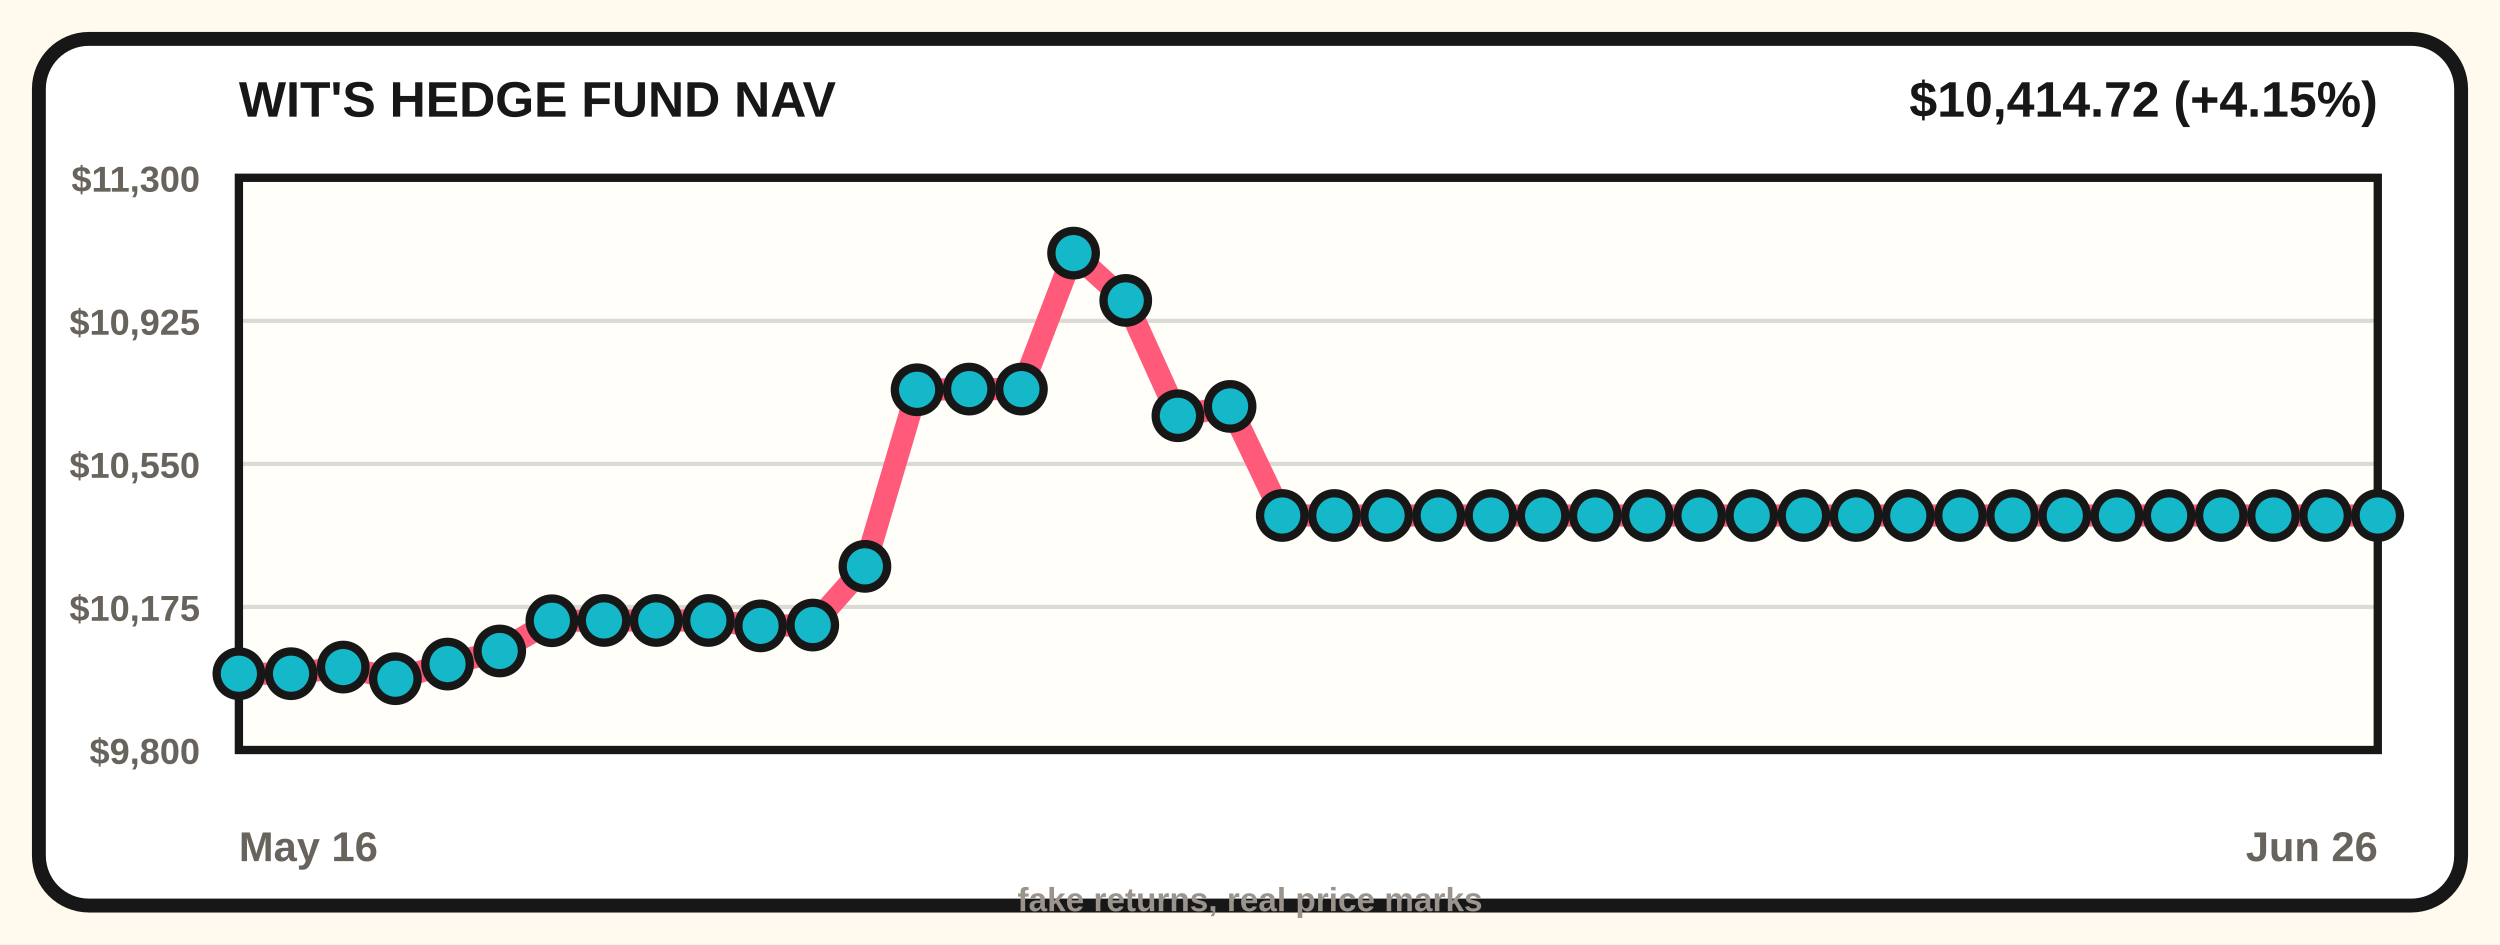
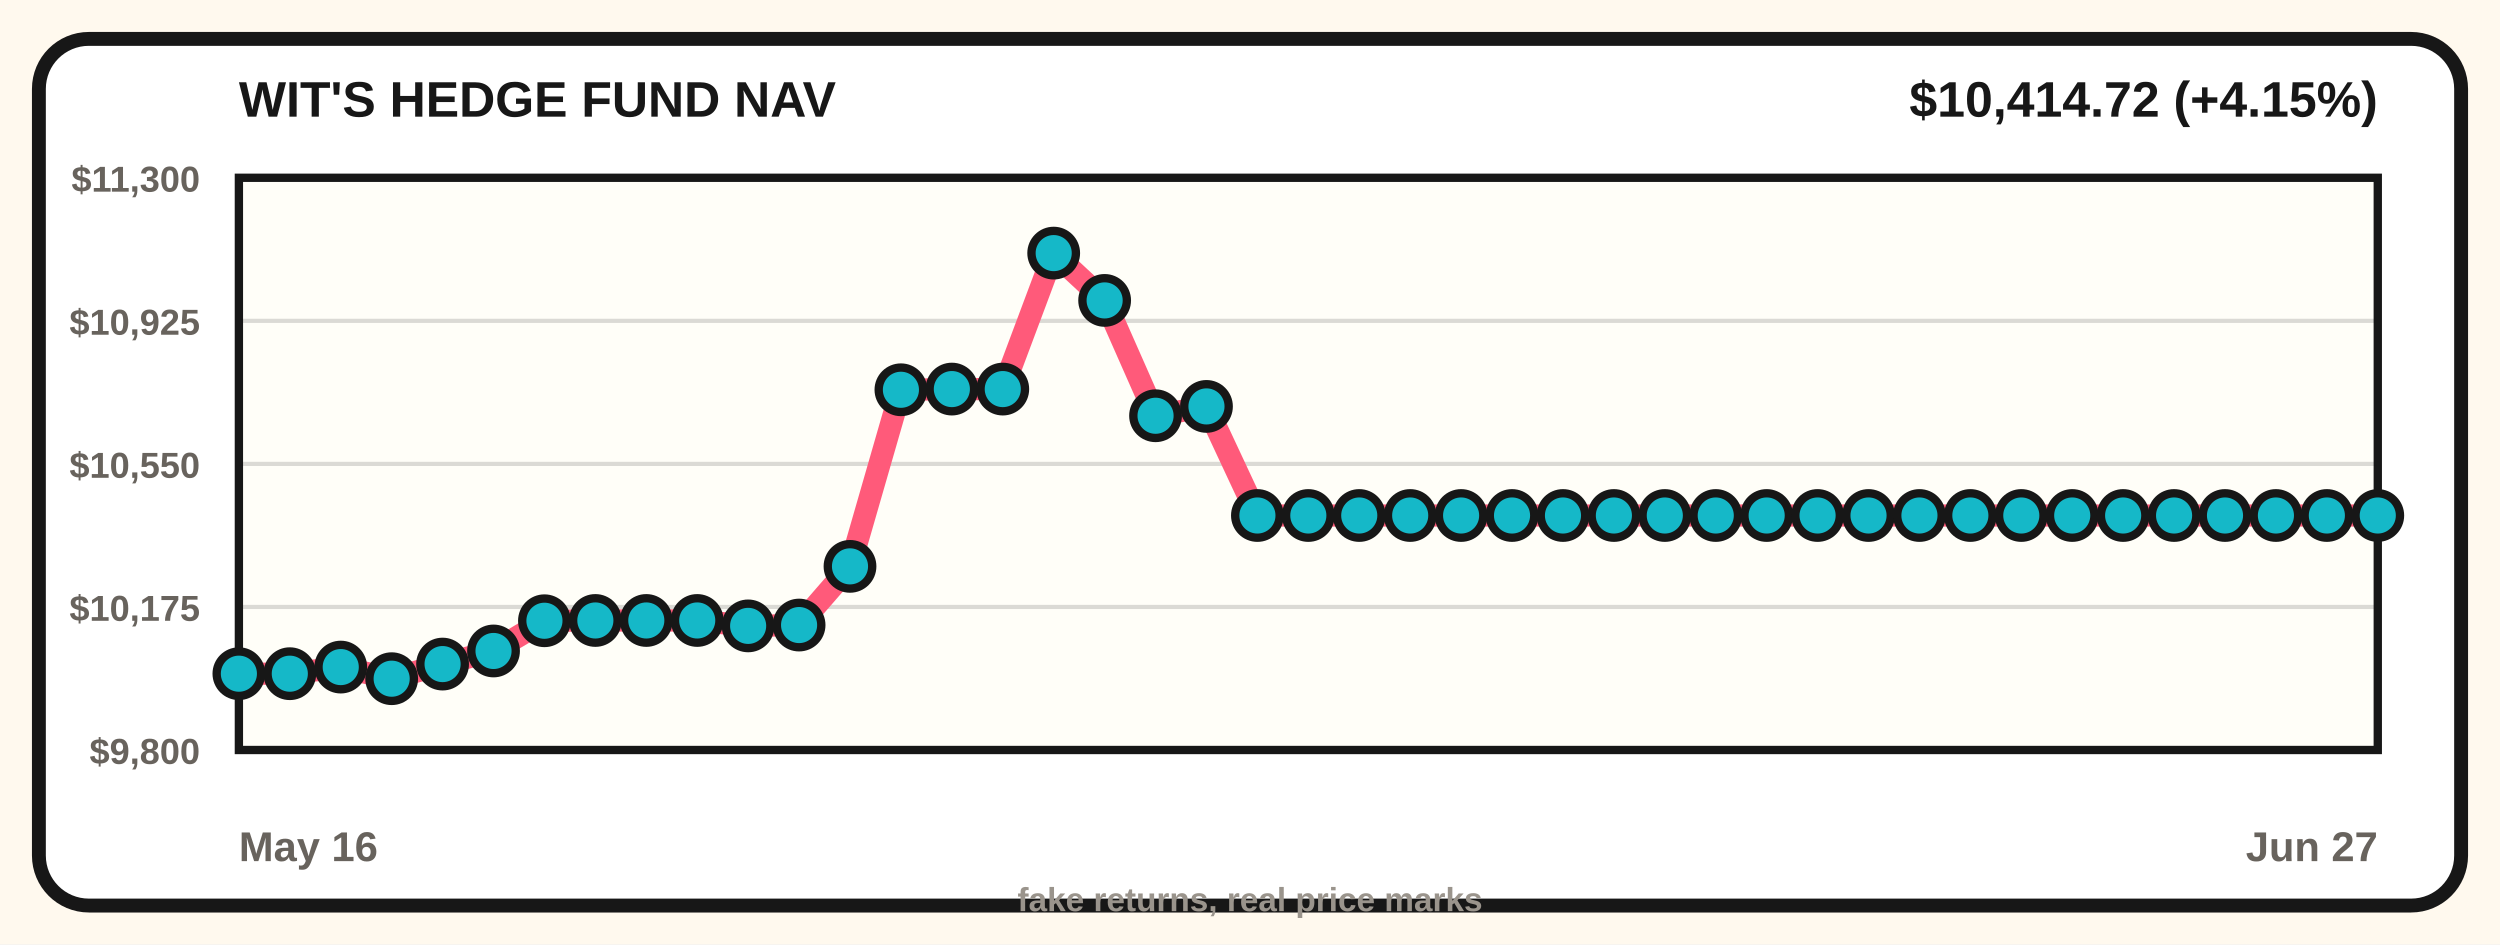
<svg xmlns="http://www.w3.org/2000/svg" width="900" height="340" viewBox="0 0 900 340" role="img" aria-label="Wit's Hedge Fund fake NAV chart">
  <rect width="900" height="340" fill="#fff9ee" />
  <rect x="14" y="14" width="872" height="312" rx="18" fill="#ffffff" stroke="#171717" stroke-width="5" />
  <rect x="86" y="64" width="770" height="206" fill="#fffef8" stroke="#171717" stroke-width="3" />
  <line x1="86" y1="270" x2="856" y2="270" stroke="#171717" stroke-width="1.5" opacity="0.16" />
  <text x="72" y="275" text-anchor="end" font-family="Arial, sans-serif" font-size="13" font-weight="800" fill="#68635d">$9,800</text>
  <line x1="86" y1="218.5" x2="856" y2="218.5" stroke="#171717" stroke-width="1.5" opacity="0.16" />
  <text x="72" y="223.5" text-anchor="end" font-family="Arial, sans-serif" font-size="13" font-weight="800" fill="#68635d">$10,175</text>
  <line x1="86" y1="167" x2="856" y2="167" stroke="#171717" stroke-width="1.5" opacity="0.16" />
  <text x="72" y="172" text-anchor="end" font-family="Arial, sans-serif" font-size="13" font-weight="800" fill="#68635d">$10,550</text>
  <line x1="86" y1="115.5" x2="856" y2="115.5" stroke="#171717" stroke-width="1.5" opacity="0.16" />
  <text x="72" y="120.5" text-anchor="end" font-family="Arial, sans-serif" font-size="13" font-weight="800" fill="#68635d">$10,925</text>
  <line x1="86" y1="64" x2="856" y2="64" stroke="#171717" stroke-width="1.5" opacity="0.16" />
  <text x="72" y="69" text-anchor="end" font-family="Arial, sans-serif" font-size="13" font-weight="800" fill="#68635d">$11,300</text>
-   <polyline points="86,242.53 104.78,242.53 123.56,240.15 142.34,244.33 161.12,239.07 179.9,234.35 198.68,223.47 217.46,223.37 236.24,223.37 255.02,223.37 273.8,225.32 292.59,225.02 311.37,203.89 330.15,140.32 348.93,140.07 367.71,140.07 386.49,91.12 405.27,108.15 424.05,149.67 442.83,146.31 461.61,185.58 480.39,185.58 499.17,185.58 517.95,185.58 536.73,185.58 555.51,185.58 574.29,185.58 593.07,185.58 611.85,185.58 630.63,185.58 649.41,185.58 668.2,185.58 686.98,185.58 705.76,185.58 724.54,185.58 743.32,185.58 762.1,185.58 780.88,185.58 799.66,185.58 818.44,185.58 837.22,185.58 856,185.58" fill="none" stroke="#ff5a7a" stroke-width="8" stroke-linecap="round" stroke-linejoin="round" />
+   <polyline points="86,242.53 104.33,242.53 122.67,240.15 141,244.33 159.33,239.07 177.67,234.35 196,223.47 214.33,223.37 232.67,223.37 251,223.37 269.33,225.32 287.67,225.02 306,203.89 324.33,140.32 342.67,140.07 361,140.07 379.33,91.12 397.67,108.15 416,149.67 434.33,146.31 452.67,185.58 471,185.58 489.33,185.58 507.67,185.58 526,185.58 544.33,185.58 562.67,185.58 581,185.58 599.33,185.58 617.67,185.58 636,185.58 654.33,185.58 672.67,185.58 691,185.58 709.33,185.58 727.67,185.58 746,185.58 764.33,185.58 782.67,185.58 801,185.58 819.33,185.58 837.67,185.58 856,185.58" fill="none" stroke="#ff5a7a" stroke-width="8" stroke-linecap="round" stroke-linejoin="round" />
  <circle cx="86" cy="242.53" r="8" fill="#15b8c8" stroke="#171717" stroke-width="3" />
-   <circle cx="104.78" cy="242.53" r="8" fill="#15b8c8" stroke="#171717" stroke-width="3" />
-   <circle cx="123.56" cy="240.15" r="8" fill="#15b8c8" stroke="#171717" stroke-width="3" />
-   <circle cx="142.34" cy="244.33" r="8" fill="#15b8c8" stroke="#171717" stroke-width="3" />
-   <circle cx="161.12" cy="239.07" r="8" fill="#15b8c8" stroke="#171717" stroke-width="3" />
-   <circle cx="179.9" cy="234.35" r="8" fill="#15b8c8" stroke="#171717" stroke-width="3" />
-   <circle cx="198.68" cy="223.47" r="8" fill="#15b8c8" stroke="#171717" stroke-width="3" />
-   <circle cx="217.46" cy="223.37" r="8" fill="#15b8c8" stroke="#171717" stroke-width="3" />
-   <circle cx="236.24" cy="223.37" r="8" fill="#15b8c8" stroke="#171717" stroke-width="3" />
-   <circle cx="255.02" cy="223.37" r="8" fill="#15b8c8" stroke="#171717" stroke-width="3" />
-   <circle cx="273.8" cy="225.32" r="8" fill="#15b8c8" stroke="#171717" stroke-width="3" />
-   <circle cx="292.59" cy="225.02" r="8" fill="#15b8c8" stroke="#171717" stroke-width="3" />
-   <circle cx="311.37" cy="203.89" r="8" fill="#15b8c8" stroke="#171717" stroke-width="3" />
-   <circle cx="330.15" cy="140.32" r="8" fill="#15b8c8" stroke="#171717" stroke-width="3" />
-   <circle cx="348.93" cy="140.07" r="8" fill="#15b8c8" stroke="#171717" stroke-width="3" />
-   <circle cx="367.71" cy="140.07" r="8" fill="#15b8c8" stroke="#171717" stroke-width="3" />
-   <circle cx="386.49" cy="91.12" r="8" fill="#15b8c8" stroke="#171717" stroke-width="3" />
-   <circle cx="405.27" cy="108.15" r="8" fill="#15b8c8" stroke="#171717" stroke-width="3" />
-   <circle cx="424.05" cy="149.67" r="8" fill="#15b8c8" stroke="#171717" stroke-width="3" />
-   <circle cx="442.83" cy="146.31" r="8" fill="#15b8c8" stroke="#171717" stroke-width="3" />
-   <circle cx="461.61" cy="185.58" r="8" fill="#15b8c8" stroke="#171717" stroke-width="3" />
-   <circle cx="480.39" cy="185.58" r="8" fill="#15b8c8" stroke="#171717" stroke-width="3" />
-   <circle cx="499.17" cy="185.58" r="8" fill="#15b8c8" stroke="#171717" stroke-width="3" />
-   <circle cx="517.95" cy="185.58" r="8" fill="#15b8c8" stroke="#171717" stroke-width="3" />
-   <circle cx="536.73" cy="185.58" r="8" fill="#15b8c8" stroke="#171717" stroke-width="3" />
-   <circle cx="555.51" cy="185.58" r="8" fill="#15b8c8" stroke="#171717" stroke-width="3" />
-   <circle cx="574.29" cy="185.58" r="8" fill="#15b8c8" stroke="#171717" stroke-width="3" />
-   <circle cx="593.07" cy="185.58" r="8" fill="#15b8c8" stroke="#171717" stroke-width="3" />
-   <circle cx="611.85" cy="185.58" r="8" fill="#15b8c8" stroke="#171717" stroke-width="3" />
-   <circle cx="630.63" cy="185.58" r="8" fill="#15b8c8" stroke="#171717" stroke-width="3" />
-   <circle cx="649.41" cy="185.58" r="8" fill="#15b8c8" stroke="#171717" stroke-width="3" />
-   <circle cx="668.2" cy="185.58" r="8" fill="#15b8c8" stroke="#171717" stroke-width="3" />
-   <circle cx="686.98" cy="185.58" r="8" fill="#15b8c8" stroke="#171717" stroke-width="3" />
-   <circle cx="705.76" cy="185.58" r="8" fill="#15b8c8" stroke="#171717" stroke-width="3" />
-   <circle cx="724.54" cy="185.58" r="8" fill="#15b8c8" stroke="#171717" stroke-width="3" />
-   <circle cx="743.32" cy="185.58" r="8" fill="#15b8c8" stroke="#171717" stroke-width="3" />
-   <circle cx="762.1" cy="185.58" r="8" fill="#15b8c8" stroke="#171717" stroke-width="3" />
-   <circle cx="780.88" cy="185.58" r="8" fill="#15b8c8" stroke="#171717" stroke-width="3" />
-   <circle cx="799.66" cy="185.58" r="8" fill="#15b8c8" stroke="#171717" stroke-width="3" />
-   <circle cx="818.44" cy="185.58" r="8" fill="#15b8c8" stroke="#171717" stroke-width="3" />
-   <circle cx="837.22" cy="185.58" r="8" fill="#15b8c8" stroke="#171717" stroke-width="3" />
+   <circle cx="104.33" cy="242.53" r="8" fill="#15b8c8" stroke="#171717" stroke-width="3" />
+   <circle cx="122.67" cy="240.15" r="8" fill="#15b8c8" stroke="#171717" stroke-width="3" />
+   <circle cx="141" cy="244.33" r="8" fill="#15b8c8" stroke="#171717" stroke-width="3" />
+   <circle cx="159.33" cy="239.07" r="8" fill="#15b8c8" stroke="#171717" stroke-width="3" />
+   <circle cx="177.67" cy="234.35" r="8" fill="#15b8c8" stroke="#171717" stroke-width="3" />
+   <circle cx="196" cy="223.47" r="8" fill="#15b8c8" stroke="#171717" stroke-width="3" />
+   <circle cx="214.33" cy="223.37" r="8" fill="#15b8c8" stroke="#171717" stroke-width="3" />
+   <circle cx="232.67" cy="223.37" r="8" fill="#15b8c8" stroke="#171717" stroke-width="3" />
+   <circle cx="251" cy="223.37" r="8" fill="#15b8c8" stroke="#171717" stroke-width="3" />
+   <circle cx="269.33" cy="225.32" r="8" fill="#15b8c8" stroke="#171717" stroke-width="3" />
+   <circle cx="287.67" cy="225.02" r="8" fill="#15b8c8" stroke="#171717" stroke-width="3" />
+   <circle cx="306" cy="203.89" r="8" fill="#15b8c8" stroke="#171717" stroke-width="3" />
+   <circle cx="324.33" cy="140.32" r="8" fill="#15b8c8" stroke="#171717" stroke-width="3" />
+   <circle cx="342.67" cy="140.07" r="8" fill="#15b8c8" stroke="#171717" stroke-width="3" />
+   <circle cx="361" cy="140.07" r="8" fill="#15b8c8" stroke="#171717" stroke-width="3" />
+   <circle cx="379.33" cy="91.12" r="8" fill="#15b8c8" stroke="#171717" stroke-width="3" />
+   <circle cx="397.67" cy="108.15" r="8" fill="#15b8c8" stroke="#171717" stroke-width="3" />
+   <circle cx="416" cy="149.67" r="8" fill="#15b8c8" stroke="#171717" stroke-width="3" />
+   <circle cx="434.33" cy="146.31" r="8" fill="#15b8c8" stroke="#171717" stroke-width="3" />
+   <circle cx="452.67" cy="185.58" r="8" fill="#15b8c8" stroke="#171717" stroke-width="3" />
+   <circle cx="471" cy="185.58" r="8" fill="#15b8c8" stroke="#171717" stroke-width="3" />
+   <circle cx="489.33" cy="185.58" r="8" fill="#15b8c8" stroke="#171717" stroke-width="3" />
+   <circle cx="507.67" cy="185.58" r="8" fill="#15b8c8" stroke="#171717" stroke-width="3" />
+   <circle cx="526" cy="185.58" r="8" fill="#15b8c8" stroke="#171717" stroke-width="3" />
+   <circle cx="544.33" cy="185.58" r="8" fill="#15b8c8" stroke="#171717" stroke-width="3" />
+   <circle cx="562.67" cy="185.58" r="8" fill="#15b8c8" stroke="#171717" stroke-width="3" />
+   <circle cx="581" cy="185.58" r="8" fill="#15b8c8" stroke="#171717" stroke-width="3" />
+   <circle cx="599.33" cy="185.58" r="8" fill="#15b8c8" stroke="#171717" stroke-width="3" />
+   <circle cx="617.67" cy="185.58" r="8" fill="#15b8c8" stroke="#171717" stroke-width="3" />
+   <circle cx="636" cy="185.58" r="8" fill="#15b8c8" stroke="#171717" stroke-width="3" />
+   <circle cx="654.33" cy="185.58" r="8" fill="#15b8c8" stroke="#171717" stroke-width="3" />
+   <circle cx="672.67" cy="185.58" r="8" fill="#15b8c8" stroke="#171717" stroke-width="3" />
+   <circle cx="691" cy="185.58" r="8" fill="#15b8c8" stroke="#171717" stroke-width="3" />
+   <circle cx="709.33" cy="185.58" r="8" fill="#15b8c8" stroke="#171717" stroke-width="3" />
+   <circle cx="727.67" cy="185.58" r="8" fill="#15b8c8" stroke="#171717" stroke-width="3" />
+   <circle cx="746" cy="185.58" r="8" fill="#15b8c8" stroke="#171717" stroke-width="3" />
+   <circle cx="764.33" cy="185.58" r="8" fill="#15b8c8" stroke="#171717" stroke-width="3" />
+   <circle cx="782.67" cy="185.58" r="8" fill="#15b8c8" stroke="#171717" stroke-width="3" />
+   <circle cx="801" cy="185.58" r="8" fill="#15b8c8" stroke="#171717" stroke-width="3" />
+   <circle cx="819.33" cy="185.58" r="8" fill="#15b8c8" stroke="#171717" stroke-width="3" />
+   <circle cx="837.67" cy="185.58" r="8" fill="#15b8c8" stroke="#171717" stroke-width="3" />
  <circle cx="856" cy="185.58" r="8" fill="#15b8c8" stroke="#171717" stroke-width="3" />
  <text x="86" y="42" font-family="Arial, sans-serif" font-size="18" font-weight="900" fill="#171717">WIT'S HEDGE FUND NAV</text>
  <text x="856" y="42" text-anchor="end" font-family="Arial, sans-serif" font-size="18" font-weight="900" fill="#171717">$10,414.72 (+4.15%)</text>
  <text x="86" y="310" text-anchor="start" font-family="Arial, sans-serif" font-size="15" font-weight="900" fill="#68635d">May 16</text>
-   <text x="856" y="310" text-anchor="end" font-family="Arial, sans-serif" font-size="15" font-weight="900" fill="#68635d">Jun 26</text>
+   <text x="856" y="310" text-anchor="end" font-family="Arial, sans-serif" font-size="15" font-weight="900" fill="#68635d">Jun 27</text>
  <text x="450" y="328" text-anchor="middle" font-family="Arial, sans-serif" font-size="12" font-weight="800" fill="#9a948c">fake returns, real price marks</text>
</svg>
